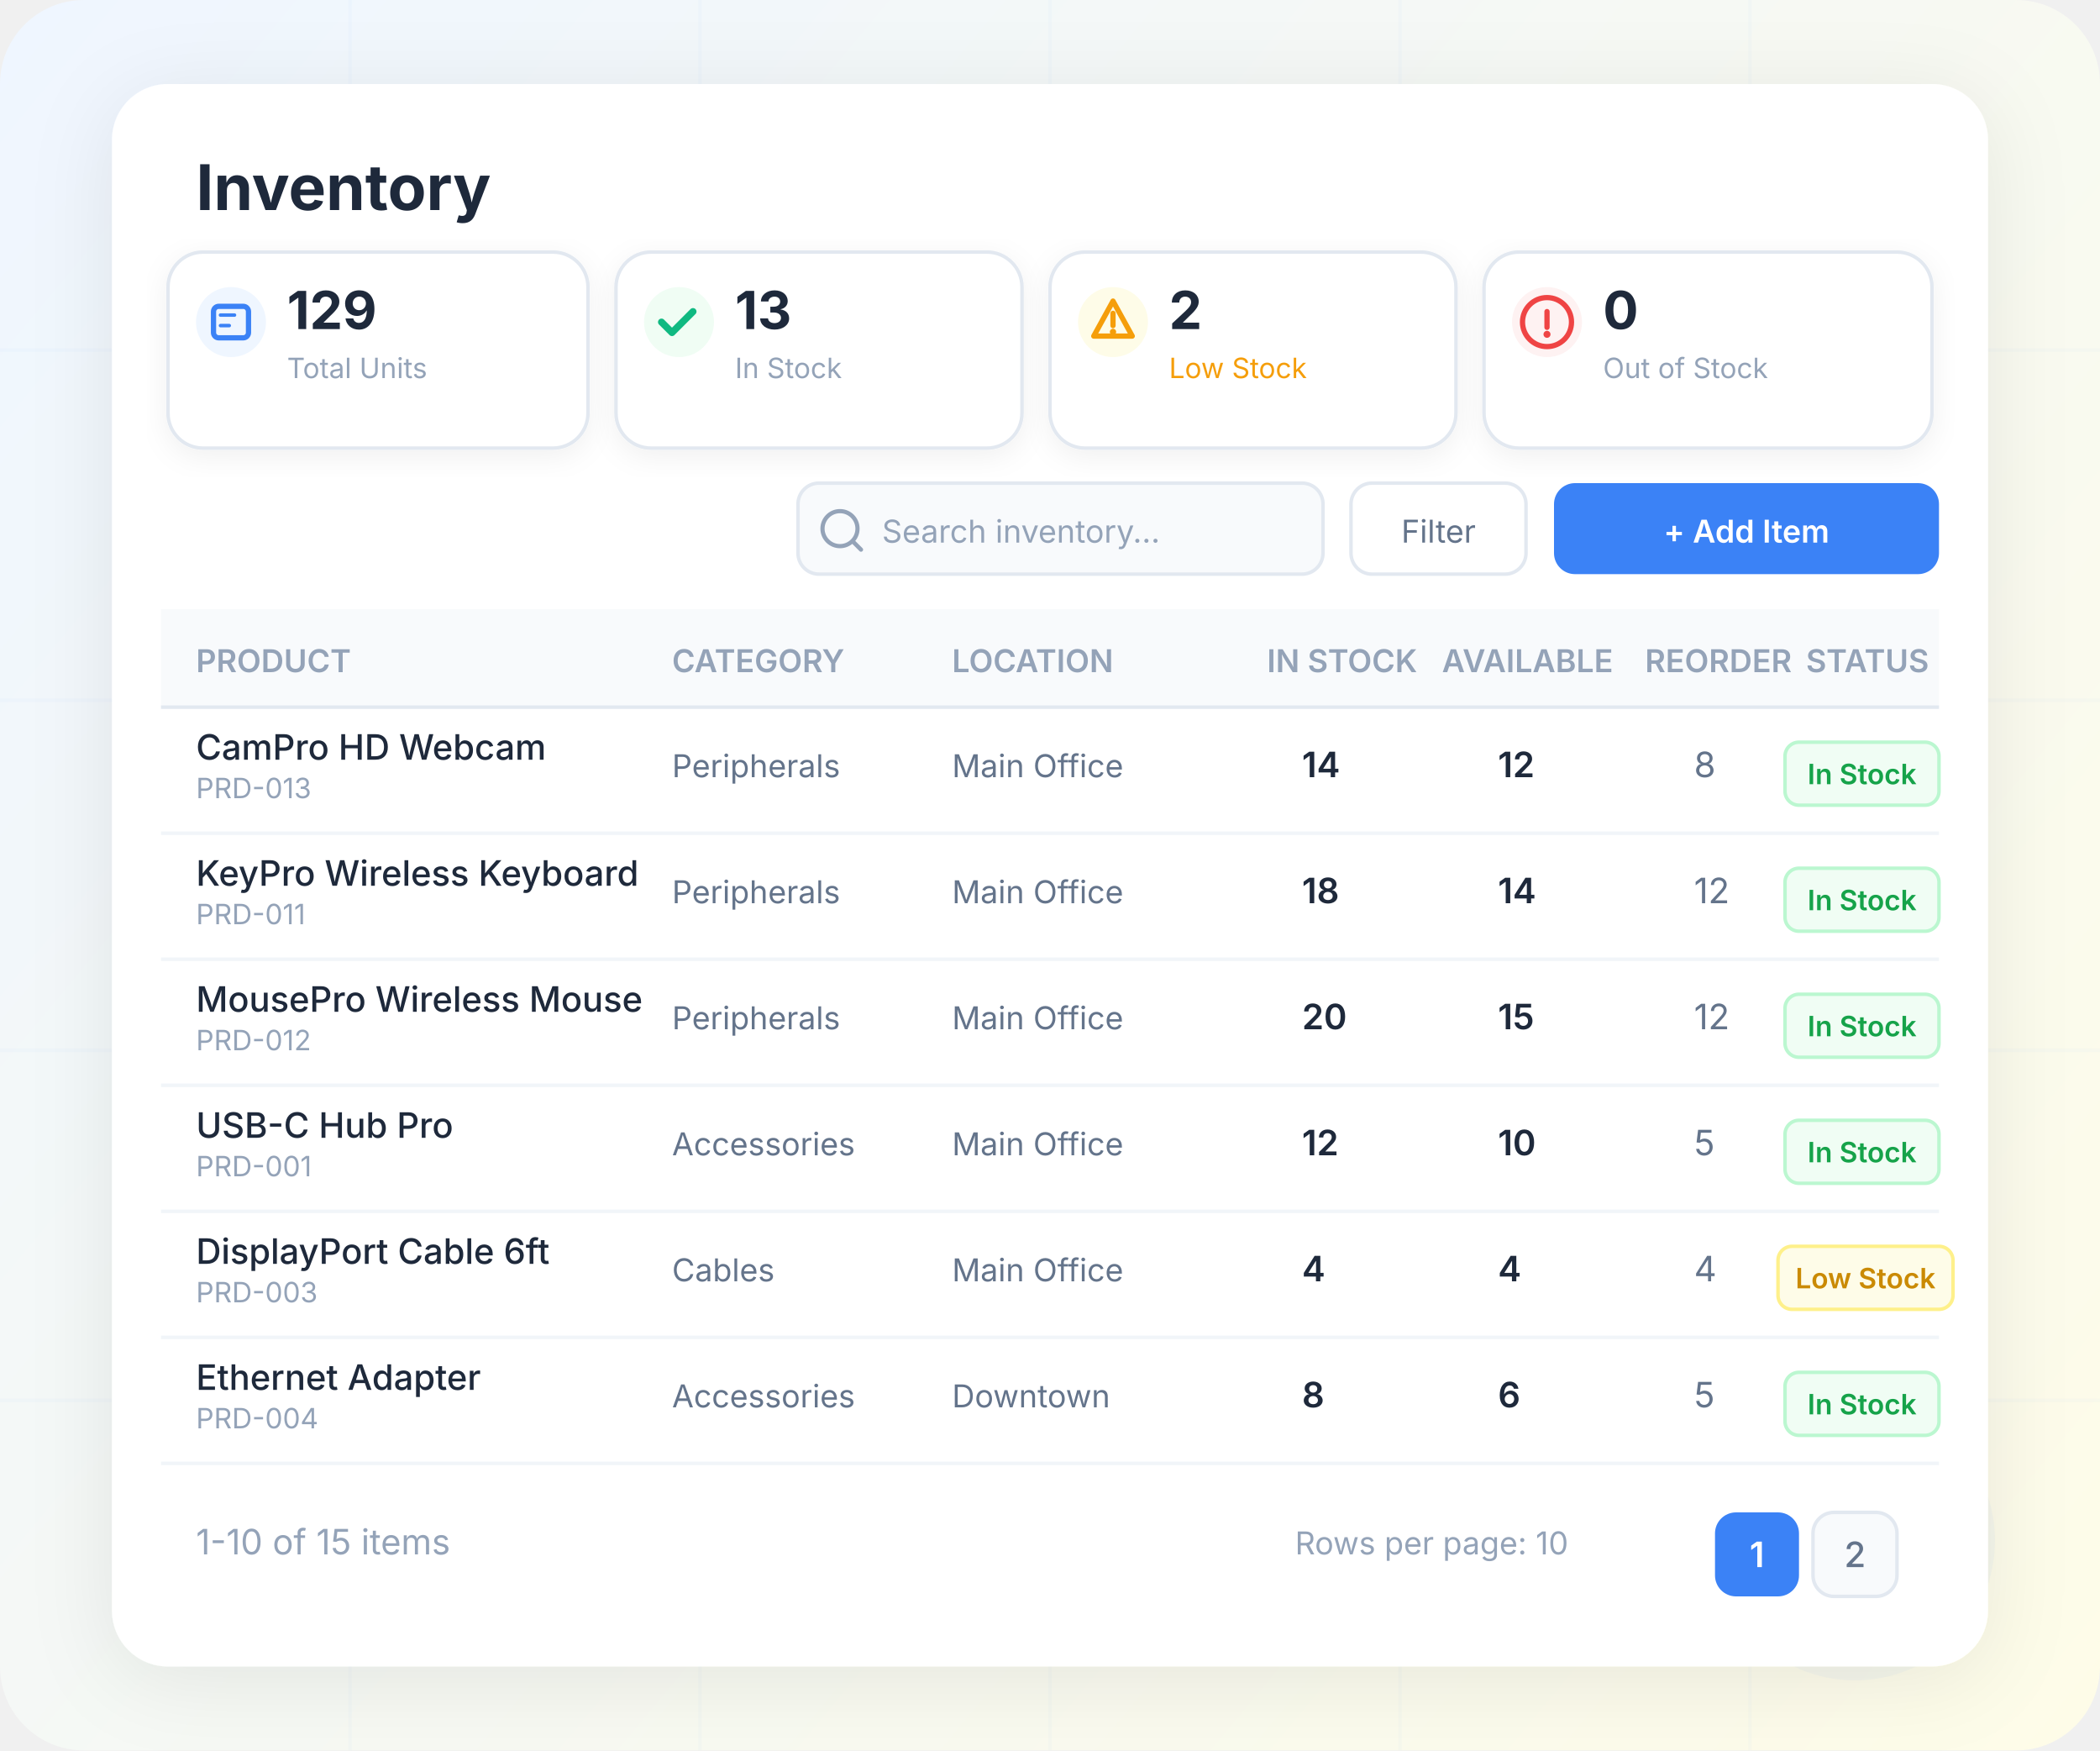
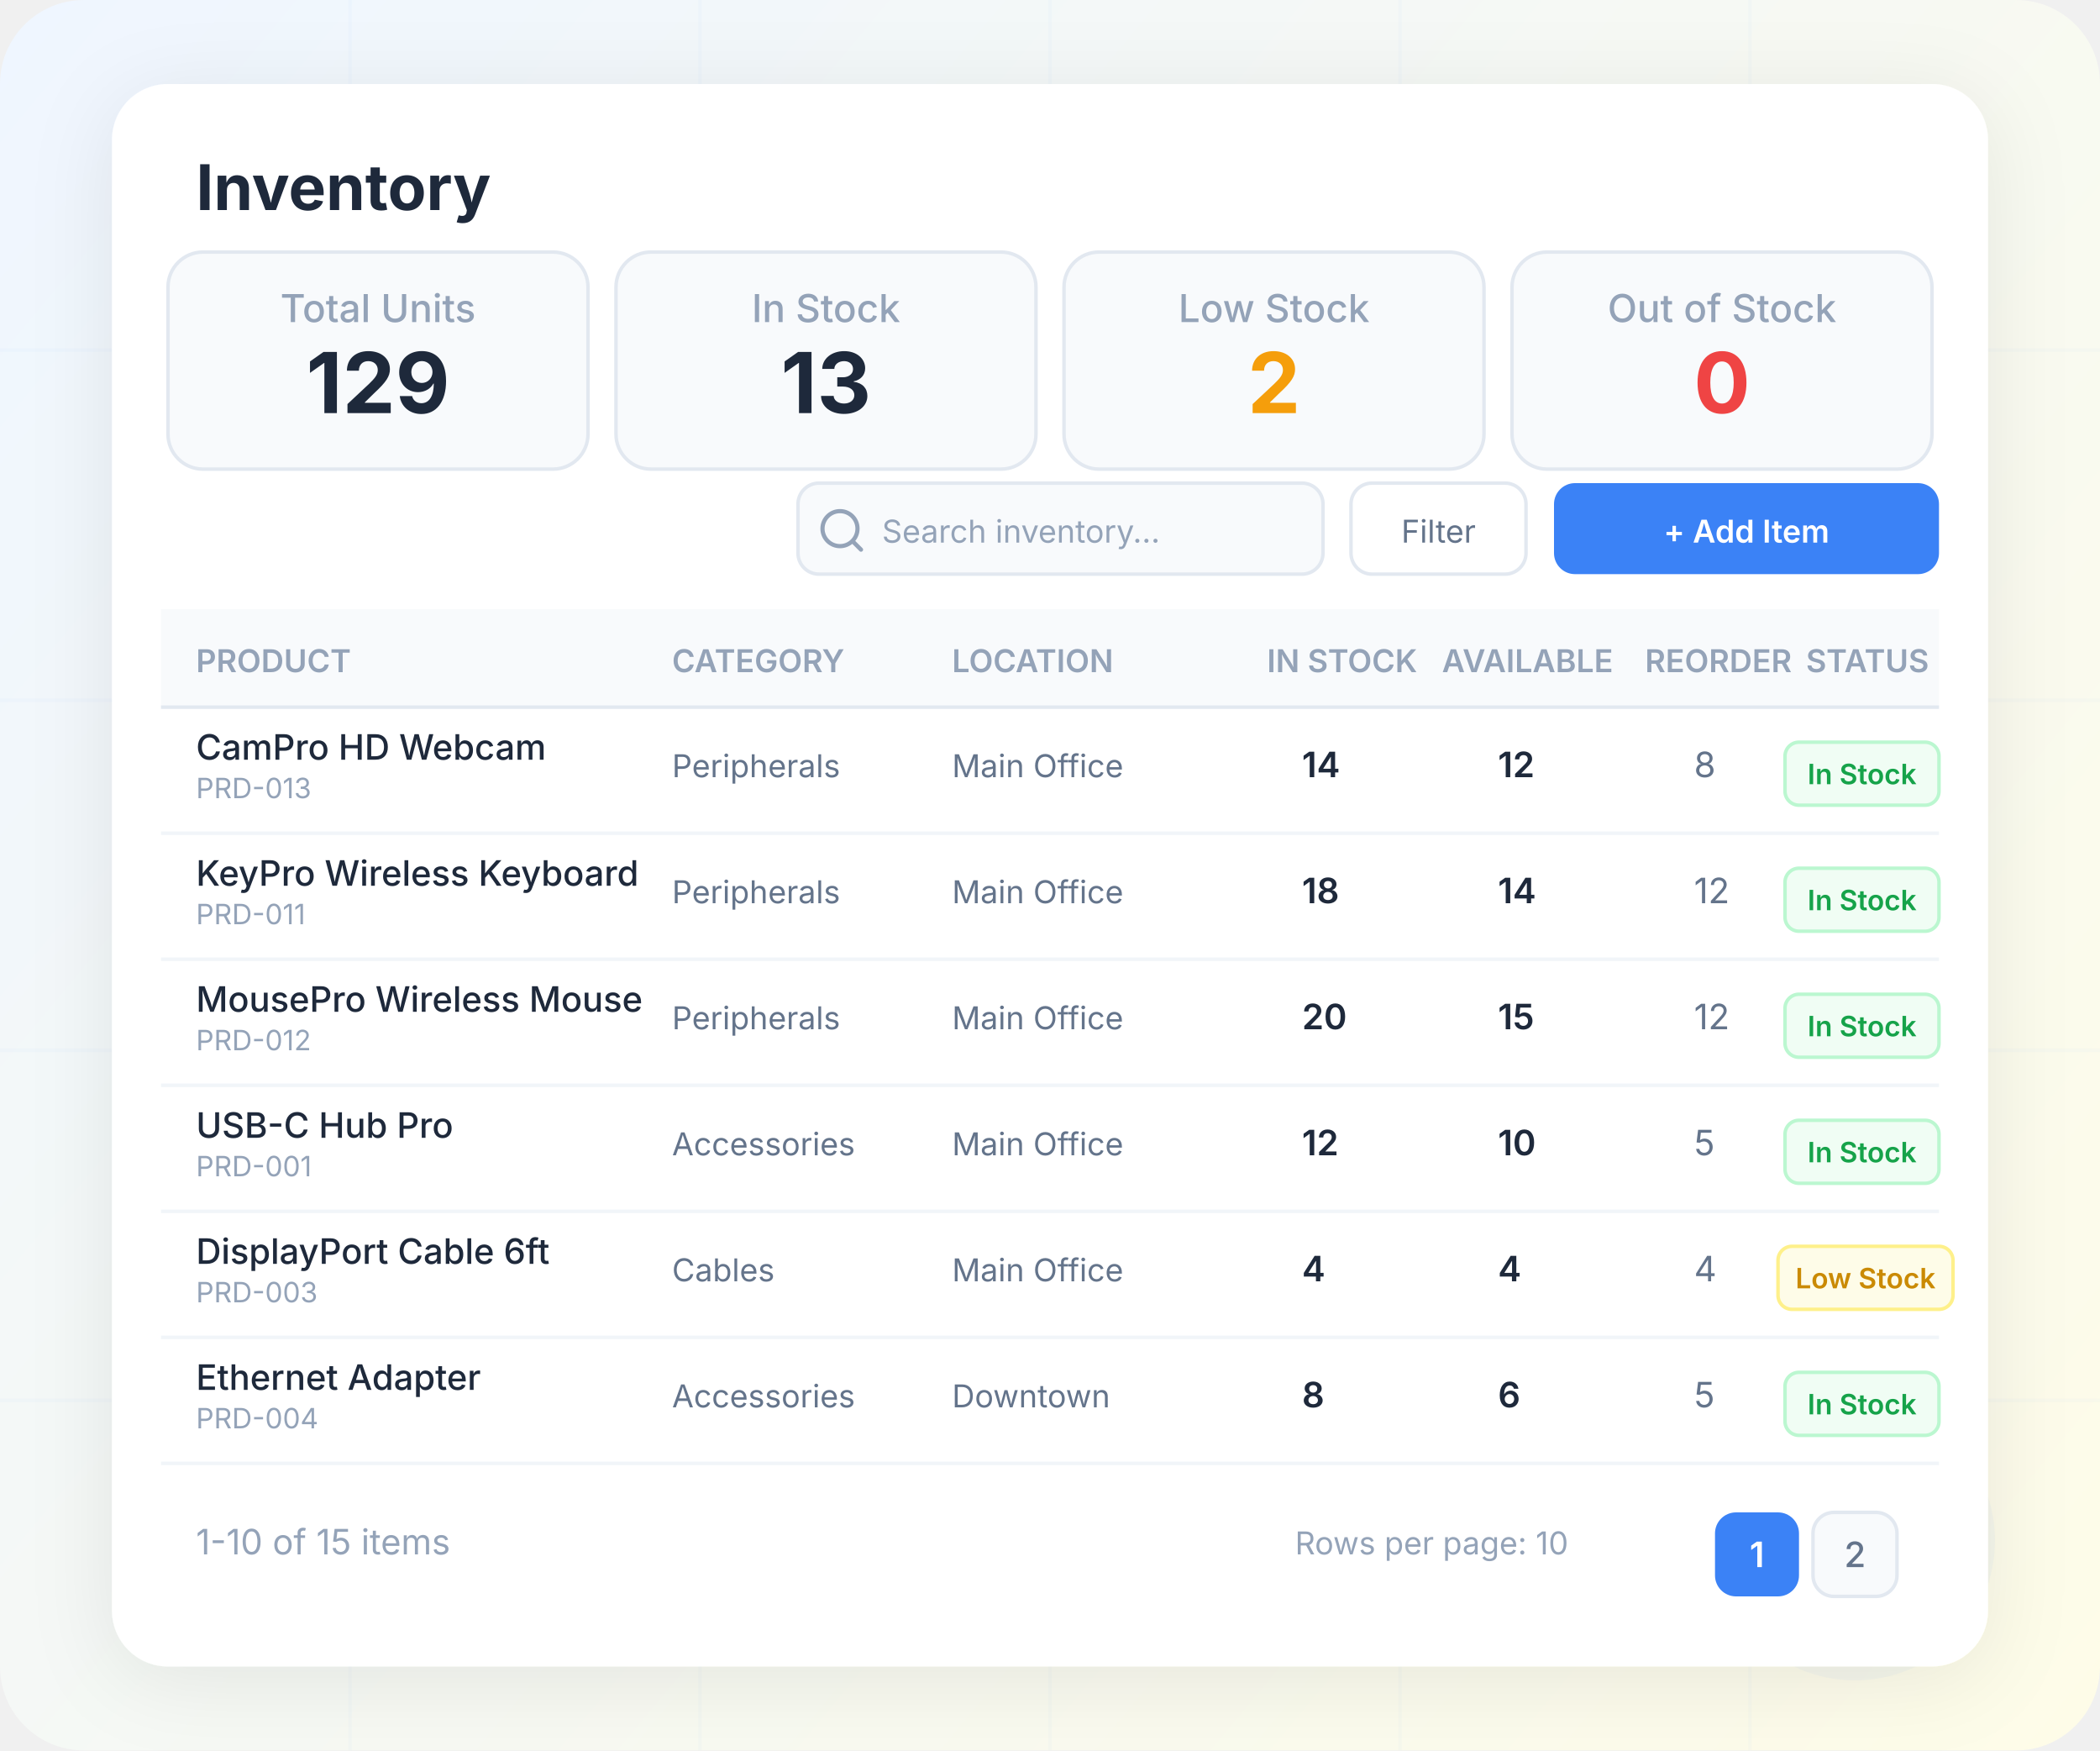
<svg xmlns="http://www.w3.org/2000/svg" viewBox="0 0 600 500" fill="none">
  <defs>
    <linearGradient id="bgGrad" x1="0" y1="0" x2="600" y2="500" gradientUnits="userSpaceOnUse">
      <stop offset="0%" stop-color="#eff6ff" />
      <stop offset="100%" stop-color="#fefce8" />
    </linearGradient>
    <filter id="cardShadow" x="-10%" y="-5%" width="120%" height="115%">
      <feDropShadow dx="0" dy="4" stdDeviation="12" flood-color="#000" flood-opacity="0.08" />
    </filter>
    <filter id="statShadow" x="-5%" y="-10%" width="110%" height="125%">
      <feDropShadow dx="0" dy="2" stdDeviation="4" flood-color="#000" flood-opacity="0.06" />
    </filter>
  </defs>
  <rect width="600" height="500" rx="24" fill="url(#bgGrad)" />
  <g opacity="0.03" stroke="#3b82f6" stroke-width="1">
    <line x1="0" y1="100" x2="600" y2="100" />
    <line x1="0" y1="200" x2="600" y2="200" />
    <line x1="0" y1="300" x2="600" y2="300" />
    <line x1="0" y1="400" x2="600" y2="400" />
    <line x1="100" y1="0" x2="100" y2="500" />
    <line x1="200" y1="0" x2="200" y2="500" />
    <line x1="300" y1="0" x2="300" y2="500" />
    <line x1="400" y1="0" x2="400" y2="500" />
    <line x1="500" y1="0" x2="500" y2="500" />
  </g>
  <circle cx="80" cy="60" r="35" fill="#f59e0b" opacity="0.04" />
  <circle cx="530" cy="440" r="40" fill="#3b82f6" opacity="0.04" />
  <g filter="url(#cardShadow)">
    <rect x="32" y="24" width="536" height="452" rx="16" fill="white" />
  </g>
  <text x="56" y="60" font-family="system-ui, -apple-system, sans-serif" font-size="18" font-weight="700" fill="#1e293b">Inventory</text>
-   <g filter="url(#statShadow)">
-     <rect x="48" y="72" width="120" height="56" rx="10" fill="white" stroke="#e2e8f0" stroke-width="1" />
-   </g>
-   <circle cx="66" cy="92" r="10" fill="#eff6ff" />
-   <path d="M61 95V89a1.5 1.5 0 011.5-1.5h7A1.5 1.5 0 0171 89v6a1.5 1.5 0 01-1.5 1.5h-7A1.5 1.5 0 0161 95z" stroke="#3b82f6" stroke-width="1.5" fill="none" stroke-linejoin="round" />
-   <path d="M63 90h4M63 93h2.5" stroke="#3b82f6" stroke-width="1" stroke-linecap="round" />
-   <text x="82" y="94" font-family="system-ui, -apple-system, sans-serif" font-size="15" font-weight="700" fill="#1e293b">129</text>
-   <text x="82" y="108" font-family="system-ui, -apple-system, sans-serif" font-size="8" fill="#94a3b8">Total Units</text>
-   <g filter="url(#statShadow)">
-     <rect x="176" y="72" width="116" height="56" rx="10" fill="white" stroke="#e2e8f0" stroke-width="1" />
-   </g>
-   <circle cx="194" cy="92" r="10" fill="#f0fdf4" />
-   <path d="M189 92l3 3 6-6" stroke="#10b981" stroke-width="2" stroke-linecap="round" stroke-linejoin="round" fill="none" />
-   <text x="210" y="94" font-family="system-ui, -apple-system, sans-serif" font-size="15" font-weight="700" fill="#1e293b">13</text>
-   <text x="210" y="108" font-family="system-ui, -apple-system, sans-serif" font-size="8" fill="#94a3b8">In Stock</text>
-   <g filter="url(#statShadow)">
-     <rect x="300" y="72" width="116" height="56" rx="10" fill="white" stroke="#e2e8f0" stroke-width="1" />
-   </g>
-   <circle cx="318" cy="92" r="10" fill="#fefce8" />
-   <path d="M318 86l5.5 10h-11z" stroke="#f59e0b" stroke-width="1.5" fill="none" stroke-linejoin="round" />
-   <line x1="318" y1="89.5" x2="318" y2="93" stroke="#f59e0b" stroke-width="1.5" stroke-linecap="round" />
-   <circle cx="318" cy="94.8" r="0.9" fill="#f59e0b" />
-   <text x="334" y="94" font-family="system-ui, -apple-system, sans-serif" font-size="15" font-weight="700" fill="#1e293b">2</text>
-   <text x="334" y="108" font-family="system-ui, -apple-system, sans-serif" font-size="8" fill="#f59e0b">Low Stock</text>
-   <g filter="url(#statShadow)">
-     <rect x="424" y="72" width="128" height="56" rx="10" fill="white" stroke="#e2e8f0" stroke-width="1" />
-   </g>
-   <circle cx="442" cy="92" r="10" fill="#fef2f2" />
-   <circle cx="442" cy="92" r="7" stroke="#ef4444" stroke-width="1.5" fill="none" />
-   <line x1="442" y1="89" x2="442" y2="93.5" stroke="#ef4444" stroke-width="1.5" stroke-linecap="round" />
-   <circle cx="442" cy="95.5" r="1" fill="#ef4444" />
-   <text x="458" y="94" font-family="system-ui, -apple-system, sans-serif" font-size="15" font-weight="700" fill="#1e293b">0</text>
-   <text x="458" y="108" font-family="system-ui, -apple-system, sans-serif" font-size="8" fill="#94a3b8">Out of Stock</text>
+   <rect x="48" y="72" width="120" height="62" rx="10" fill="#f8fafc" stroke="#e2e8f0" stroke-width="1" />
+   <text x="108" y="92" font-family="system-ui, -apple-system, sans-serif" font-size="11" fill="#94a3b8" font-weight="500" text-anchor="middle">Total Units</text>
+   <text x="108" y="118" font-family="system-ui, -apple-system, sans-serif" font-size="24" font-weight="700" fill="#1e293b" text-anchor="middle">129</text>
+   <rect x="176" y="72" width="120" height="62" rx="10" fill="#f8fafc" stroke="#e2e8f0" stroke-width="1" />
+   <text x="236" y="92" font-family="system-ui, -apple-system, sans-serif" font-size="11" fill="#94a3b8" font-weight="500" text-anchor="middle">In Stock</text>
+   <text x="236" y="118" font-family="system-ui, -apple-system, sans-serif" font-size="24" font-weight="700" fill="#1e293b" text-anchor="middle">13</text>
+   <rect x="304" y="72" width="120" height="62" rx="10" fill="#f8fafc" stroke="#e2e8f0" stroke-width="1" />
+   <text x="364" y="92" font-family="system-ui, -apple-system, sans-serif" font-size="11" fill="#94a3b8" font-weight="500" text-anchor="middle">Low Stock</text>
+   <text x="364" y="118" font-family="system-ui, -apple-system, sans-serif" font-size="24" font-weight="700" fill="#f59e0b" text-anchor="middle">2</text>
+   <rect x="432" y="72" width="120" height="62" rx="10" fill="#f8fafc" stroke="#e2e8f0" stroke-width="1" />
+   <text x="492" y="92" font-family="system-ui, -apple-system, sans-serif" font-size="11" fill="#94a3b8" font-weight="500" text-anchor="middle">Out of Stock</text>
+   <text x="492" y="118" font-family="system-ui, -apple-system, sans-serif" font-size="24" font-weight="700" fill="#ef4444" text-anchor="middle">0</text>
  <rect x="228" y="138" width="150" height="26" rx="6" fill="#f8fafc" stroke="#e2e8f0" stroke-width="1" />
  <circle cx="240" cy="151" r="5" fill="none" stroke="#94a3b8" stroke-width="1.2" />
  <line x1="244" y1="155" x2="246" y2="157" stroke="#94a3b8" stroke-width="1.2" stroke-linecap="round" />
  <text x="252" y="155" font-family="system-ui, -apple-system, sans-serif" font-size="9" fill="#94a3b8">Search inventory...</text>
  <rect x="386" y="138" width="50" height="26" rx="6" fill="white" stroke="#e2e8f0" stroke-width="1" />
  <text x="411" y="155" font-family="system-ui, -apple-system, sans-serif" font-size="9" fill="#64748b" text-anchor="middle">Filter</text>
  <rect x="444" y="138" width="110" height="26" rx="6" fill="#3b82f6" />
  <text x="499" y="155" font-family="system-ui, -apple-system, sans-serif" font-size="9" font-weight="600" fill="white" text-anchor="middle">+ Add Item</text>
  <rect x="46" y="174" width="508" height="28" rx="0" fill="#f8fafc" />
  <line x1="46" y1="202" x2="554" y2="202" stroke="#e2e8f0" stroke-width="1" />
  <text x="56" y="192" font-family="system-ui, -apple-system, sans-serif" font-size="9" fill="#94a3b8" font-weight="600">PRODUCT</text>
  <text x="192" y="192" font-family="system-ui, -apple-system, sans-serif" font-size="9" fill="#94a3b8" font-weight="600">CATEGORY</text>
  <text x="272" y="192" font-family="system-ui, -apple-system, sans-serif" font-size="9" fill="#94a3b8" font-weight="600">LOCATION</text>
  <text x="362" y="192" font-family="system-ui, -apple-system, sans-serif" font-size="9" fill="#94a3b8" font-weight="600">IN STOCK</text>
  <text x="412" y="192" font-family="system-ui, -apple-system, sans-serif" font-size="9" fill="#94a3b8" font-weight="600">AVAILABLE</text>
  <text x="470" y="192" font-family="system-ui, -apple-system, sans-serif" font-size="9" fill="#94a3b8" font-weight="600">REORDER</text>
  <text x="516" y="192" font-family="system-ui, -apple-system, sans-serif" font-size="9" fill="#94a3b8" font-weight="600">STATUS</text>
  <text x="56" y="217" font-family="system-ui, -apple-system, sans-serif" font-size="10" fill="#1e293b" font-weight="500">CamPro HD Webcam</text>
  <text x="56" y="228" font-family="system-ui, -apple-system, sans-serif" font-size="8" fill="#94a3b8">PRD-013</text>
  <text x="192" y="222" font-family="system-ui, -apple-system, sans-serif" font-size="9" fill="#64748b">Peripherals</text>
  <text x="272" y="222" font-family="system-ui, -apple-system, sans-serif" font-size="9" fill="#64748b">Main Office</text>
  <text x="372" y="222" font-family="system-ui, -apple-system, sans-serif" font-size="10" fill="#1e293b" font-weight="600">14</text>
  <text x="428" y="222" font-family="system-ui, -apple-system, sans-serif" font-size="10" fill="#1e293b" font-weight="600">12</text>
  <text x="484" y="222" font-family="system-ui, -apple-system, sans-serif" font-size="10" fill="#64748b">8</text>
  <rect x="510" y="212" width="44" height="18" rx="4" fill="#f0fdf4" stroke="#bbf7d0" stroke-width="1" />
  <text x="532" y="224" font-family="system-ui, -apple-system, sans-serif" font-size="8" font-weight="600" fill="#16a34a" text-anchor="middle">In Stock</text>
  <line x1="46" y1="238" x2="554" y2="238" stroke="#f1f5f9" stroke-width="1" />
  <text x="56" y="253" font-family="system-ui, -apple-system, sans-serif" font-size="10" fill="#1e293b" font-weight="500">KeyPro Wireless Keyboard</text>
  <text x="56" y="264" font-family="system-ui, -apple-system, sans-serif" font-size="8" fill="#94a3b8">PRD-011</text>
  <text x="192" y="258" font-family="system-ui, -apple-system, sans-serif" font-size="9" fill="#64748b">Peripherals</text>
  <text x="272" y="258" font-family="system-ui, -apple-system, sans-serif" font-size="9" fill="#64748b">Main Office</text>
  <text x="372" y="258" font-family="system-ui, -apple-system, sans-serif" font-size="10" fill="#1e293b" font-weight="600">18</text>
  <text x="428" y="258" font-family="system-ui, -apple-system, sans-serif" font-size="10" fill="#1e293b" font-weight="600">14</text>
  <text x="484" y="258" font-family="system-ui, -apple-system, sans-serif" font-size="10" fill="#64748b">12</text>
  <rect x="510" y="248" width="44" height="18" rx="4" fill="#f0fdf4" stroke="#bbf7d0" stroke-width="1" />
  <text x="532" y="260" font-family="system-ui, -apple-system, sans-serif" font-size="8" font-weight="600" fill="#16a34a" text-anchor="middle">In Stock</text>
  <line x1="46" y1="274" x2="554" y2="274" stroke="#f1f5f9" stroke-width="1" />
  <text x="56" y="289" font-family="system-ui, -apple-system, sans-serif" font-size="10" fill="#1e293b" font-weight="500">MousePro Wireless Mouse</text>
  <text x="56" y="300" font-family="system-ui, -apple-system, sans-serif" font-size="8" fill="#94a3b8">PRD-012</text>
  <text x="192" y="294" font-family="system-ui, -apple-system, sans-serif" font-size="9" fill="#64748b">Peripherals</text>
  <text x="272" y="294" font-family="system-ui, -apple-system, sans-serif" font-size="9" fill="#64748b">Main Office</text>
  <text x="372" y="294" font-family="system-ui, -apple-system, sans-serif" font-size="10" fill="#1e293b" font-weight="600">20</text>
  <text x="428" y="294" font-family="system-ui, -apple-system, sans-serif" font-size="10" fill="#1e293b" font-weight="600">15</text>
  <text x="484" y="294" font-family="system-ui, -apple-system, sans-serif" font-size="10" fill="#64748b">12</text>
  <rect x="510" y="284" width="44" height="18" rx="4" fill="#f0fdf4" stroke="#bbf7d0" stroke-width="1" />
  <text x="532" y="296" font-family="system-ui, -apple-system, sans-serif" font-size="8" font-weight="600" fill="#16a34a" text-anchor="middle">In Stock</text>
  <line x1="46" y1="310" x2="554" y2="310" stroke="#f1f5f9" stroke-width="1" />
  <text x="56" y="325" font-family="system-ui, -apple-system, sans-serif" font-size="10" fill="#1e293b" font-weight="500">USB-C Hub Pro</text>
  <text x="56" y="336" font-family="system-ui, -apple-system, sans-serif" font-size="8" fill="#94a3b8">PRD-001</text>
  <text x="192" y="330" font-family="system-ui, -apple-system, sans-serif" font-size="9" fill="#64748b">Accessories</text>
  <text x="272" y="330" font-family="system-ui, -apple-system, sans-serif" font-size="9" fill="#64748b">Main Office</text>
  <text x="372" y="330" font-family="system-ui, -apple-system, sans-serif" font-size="10" fill="#1e293b" font-weight="600">12</text>
  <text x="428" y="330" font-family="system-ui, -apple-system, sans-serif" font-size="10" fill="#1e293b" font-weight="600">10</text>
  <text x="484" y="330" font-family="system-ui, -apple-system, sans-serif" font-size="10" fill="#64748b">5</text>
  <rect x="510" y="320" width="44" height="18" rx="4" fill="#f0fdf4" stroke="#bbf7d0" stroke-width="1" />
  <text x="532" y="332" font-family="system-ui, -apple-system, sans-serif" font-size="8" font-weight="600" fill="#16a34a" text-anchor="middle">In Stock</text>
  <line x1="46" y1="346" x2="554" y2="346" stroke="#f1f5f9" stroke-width="1" />
  <text x="56" y="361" font-family="system-ui, -apple-system, sans-serif" font-size="10" fill="#1e293b" font-weight="500">DisplayPort Cable 6ft</text>
  <text x="56" y="372" font-family="system-ui, -apple-system, sans-serif" font-size="8" fill="#94a3b8">PRD-003</text>
  <text x="192" y="366" font-family="system-ui, -apple-system, sans-serif" font-size="9" fill="#64748b">Cables</text>
  <text x="272" y="366" font-family="system-ui, -apple-system, sans-serif" font-size="9" fill="#64748b">Main Office</text>
  <text x="372" y="366" font-family="system-ui, -apple-system, sans-serif" font-size="10" fill="#1e293b" font-weight="600">4</text>
  <text x="428" y="366" font-family="system-ui, -apple-system, sans-serif" font-size="10" fill="#1e293b" font-weight="600">4</text>
  <text x="484" y="366" font-family="system-ui, -apple-system, sans-serif" font-size="10" fill="#64748b">4</text>
  <rect x="508" y="356" width="50" height="18" rx="4" fill="#fefce8" stroke="#fef08a" stroke-width="1" />
  <text x="533" y="368" font-family="system-ui, -apple-system, sans-serif" font-size="8" font-weight="600" fill="#ca8a04" text-anchor="middle">Low Stock</text>
  <line x1="46" y1="382" x2="554" y2="382" stroke="#f1f5f9" stroke-width="1" />
  <text x="56" y="397" font-family="system-ui, -apple-system, sans-serif" font-size="10" fill="#1e293b" font-weight="500">Ethernet Adapter</text>
  <text x="56" y="408" font-family="system-ui, -apple-system, sans-serif" font-size="8" fill="#94a3b8">PRD-004</text>
  <text x="192" y="402" font-family="system-ui, -apple-system, sans-serif" font-size="9" fill="#64748b">Accessories</text>
  <text x="272" y="402" font-family="system-ui, -apple-system, sans-serif" font-size="9" fill="#64748b">Downtown</text>
  <text x="372" y="402" font-family="system-ui, -apple-system, sans-serif" font-size="10" fill="#1e293b" font-weight="600">8</text>
  <text x="428" y="402" font-family="system-ui, -apple-system, sans-serif" font-size="10" fill="#1e293b" font-weight="600">6</text>
  <text x="484" y="402" font-family="system-ui, -apple-system, sans-serif" font-size="10" fill="#64748b">5</text>
  <rect x="510" y="392" width="44" height="18" rx="4" fill="#f0fdf4" stroke="#bbf7d0" stroke-width="1" />
  <text x="532" y="404" font-family="system-ui, -apple-system, sans-serif" font-size="8" font-weight="600" fill="#16a34a" text-anchor="middle">In Stock</text>
  <line x1="46" y1="418" x2="554" y2="418" stroke="#f1f5f9" stroke-width="1" />
  <text x="56" y="444" font-family="system-ui, -apple-system, sans-serif" font-size="10" fill="#94a3b8">1-10 of 15 items</text>
  <text x="370" y="444" font-family="system-ui, -apple-system, sans-serif" font-size="9" fill="#94a3b8">Rows per page: 10</text>
  <rect x="490" y="432" width="24" height="24" rx="6" fill="#3b82f6" />
  <text x="502" y="444" font-family="system-ui, -apple-system, sans-serif" font-size="10" font-weight="600" fill="white" text-anchor="middle" dominant-baseline="central">1</text>
  <rect x="518" y="432" width="24" height="24" rx="6" fill="#f8fafc" stroke="#e2e8f0" stroke-width="1" />
  <text x="530" y="444" font-family="system-ui, -apple-system, sans-serif" font-size="10" font-weight="500" fill="#64748b" text-anchor="middle" dominant-baseline="central">2</text>
</svg>
